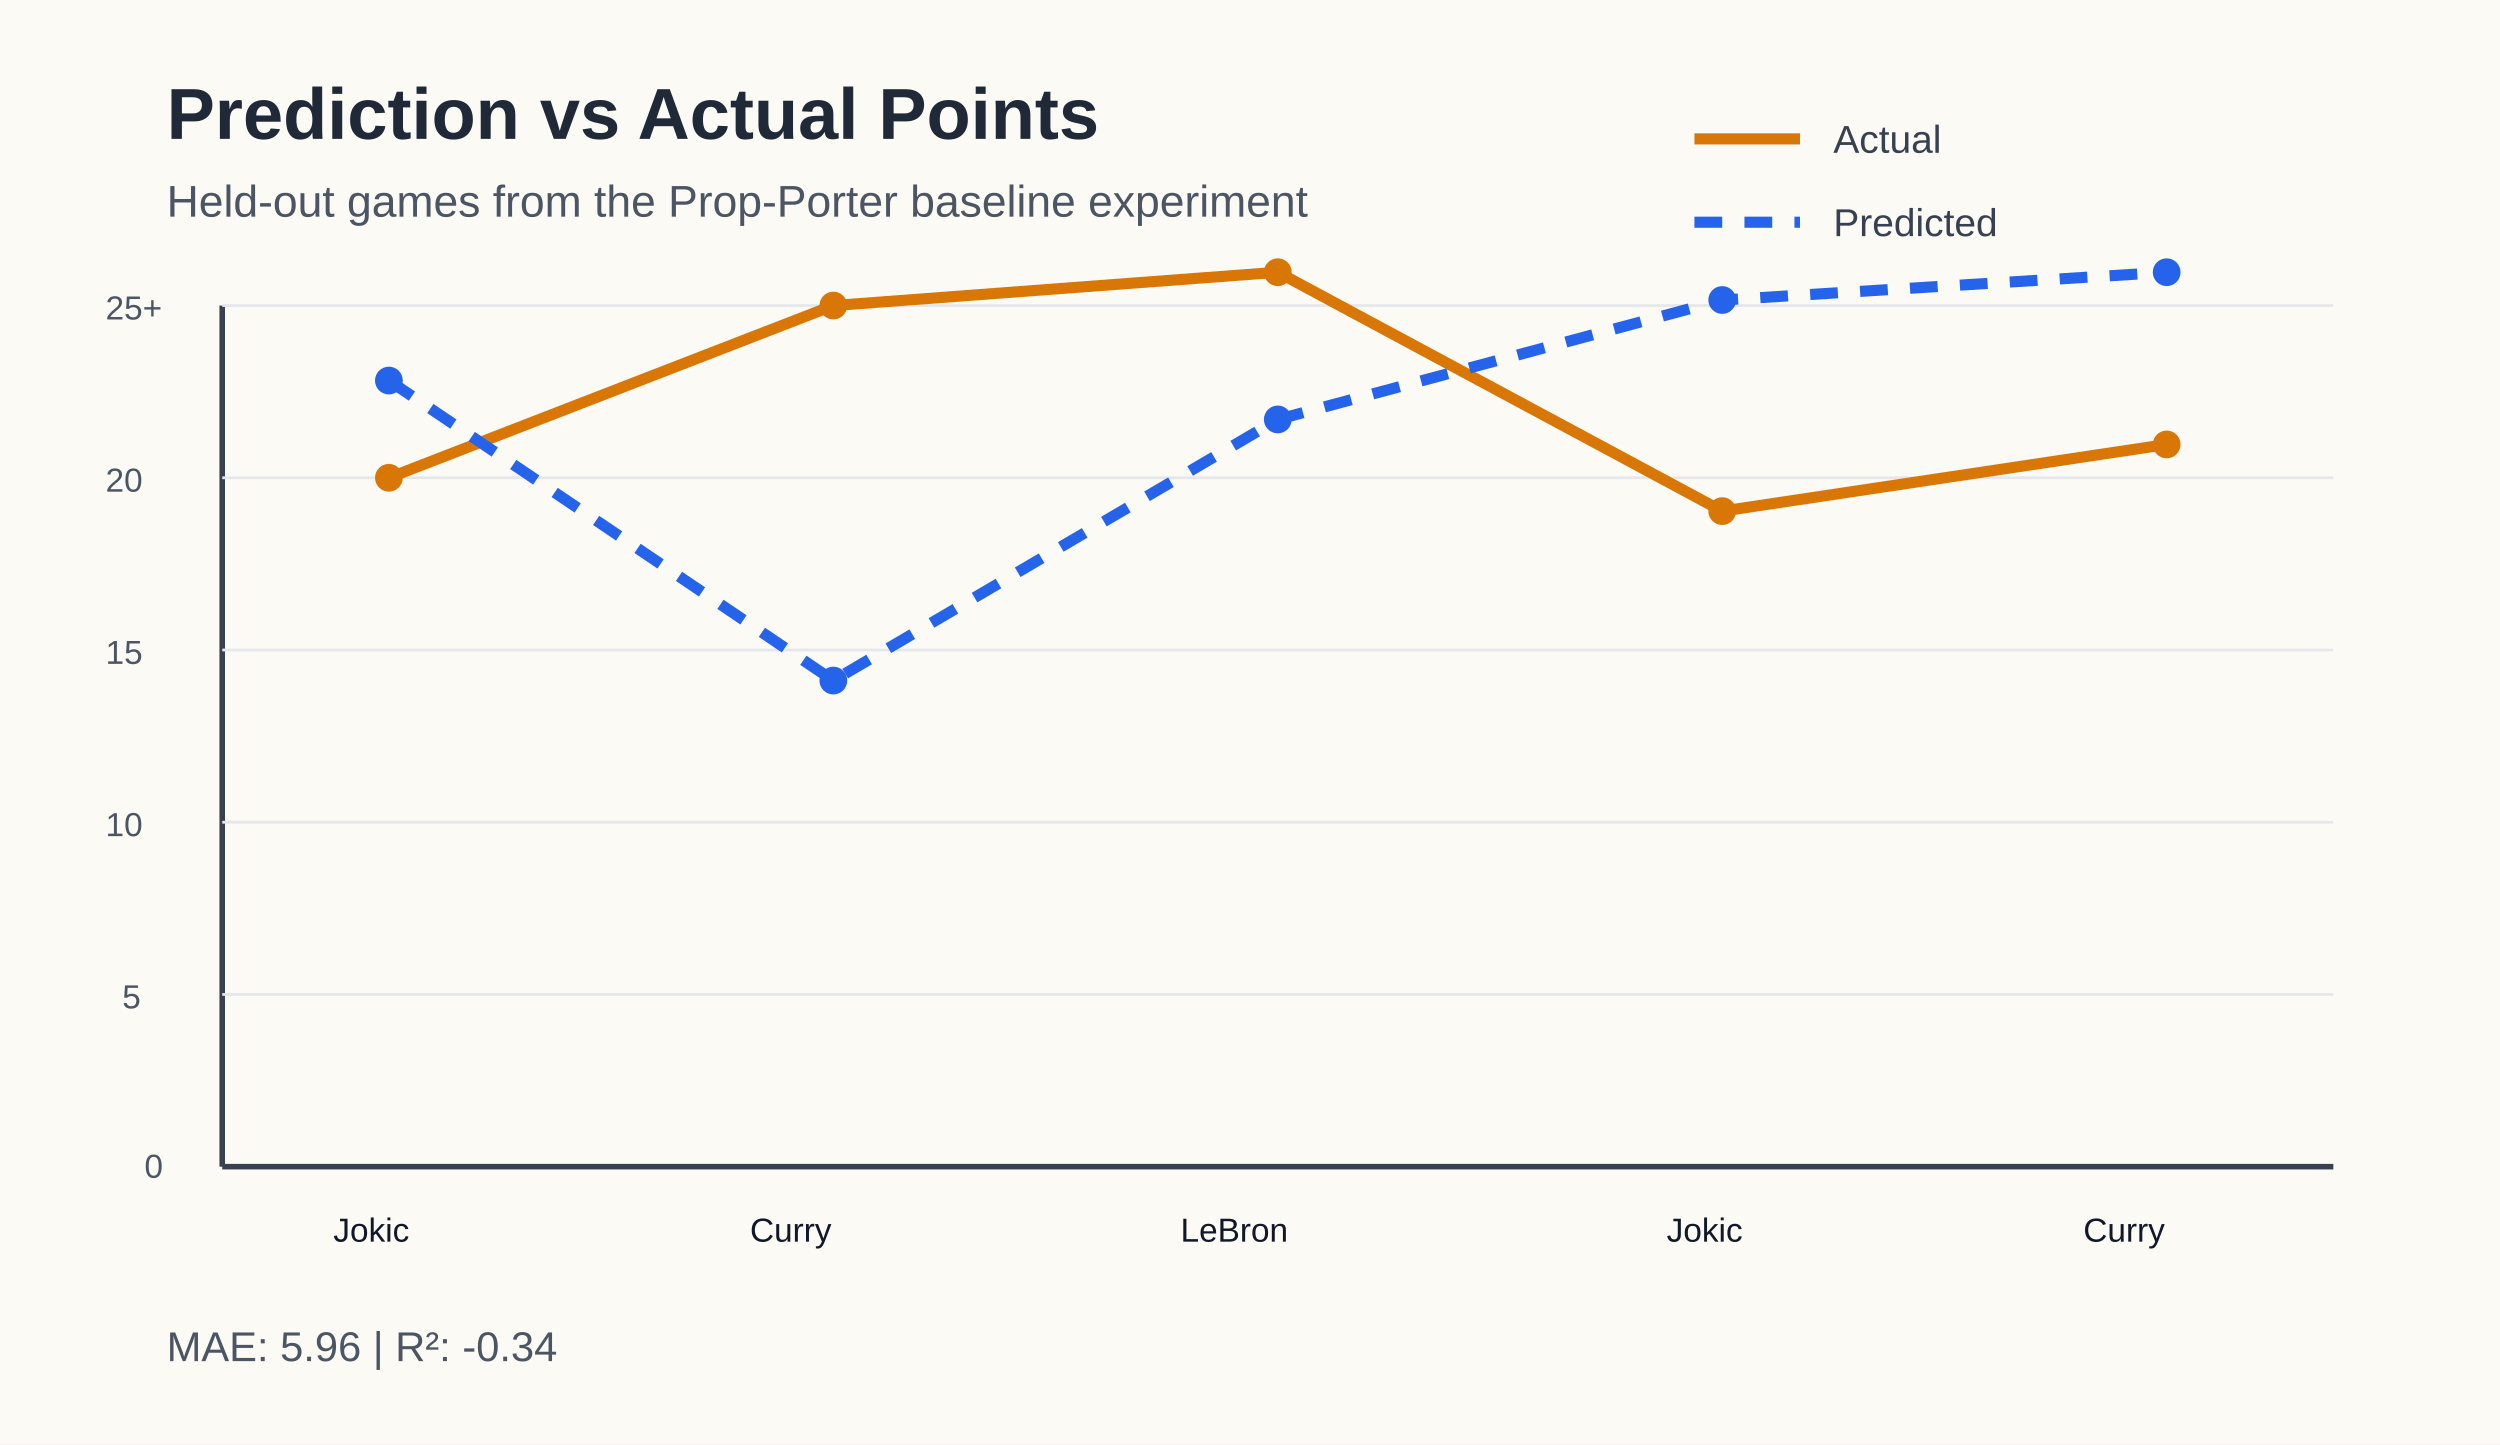
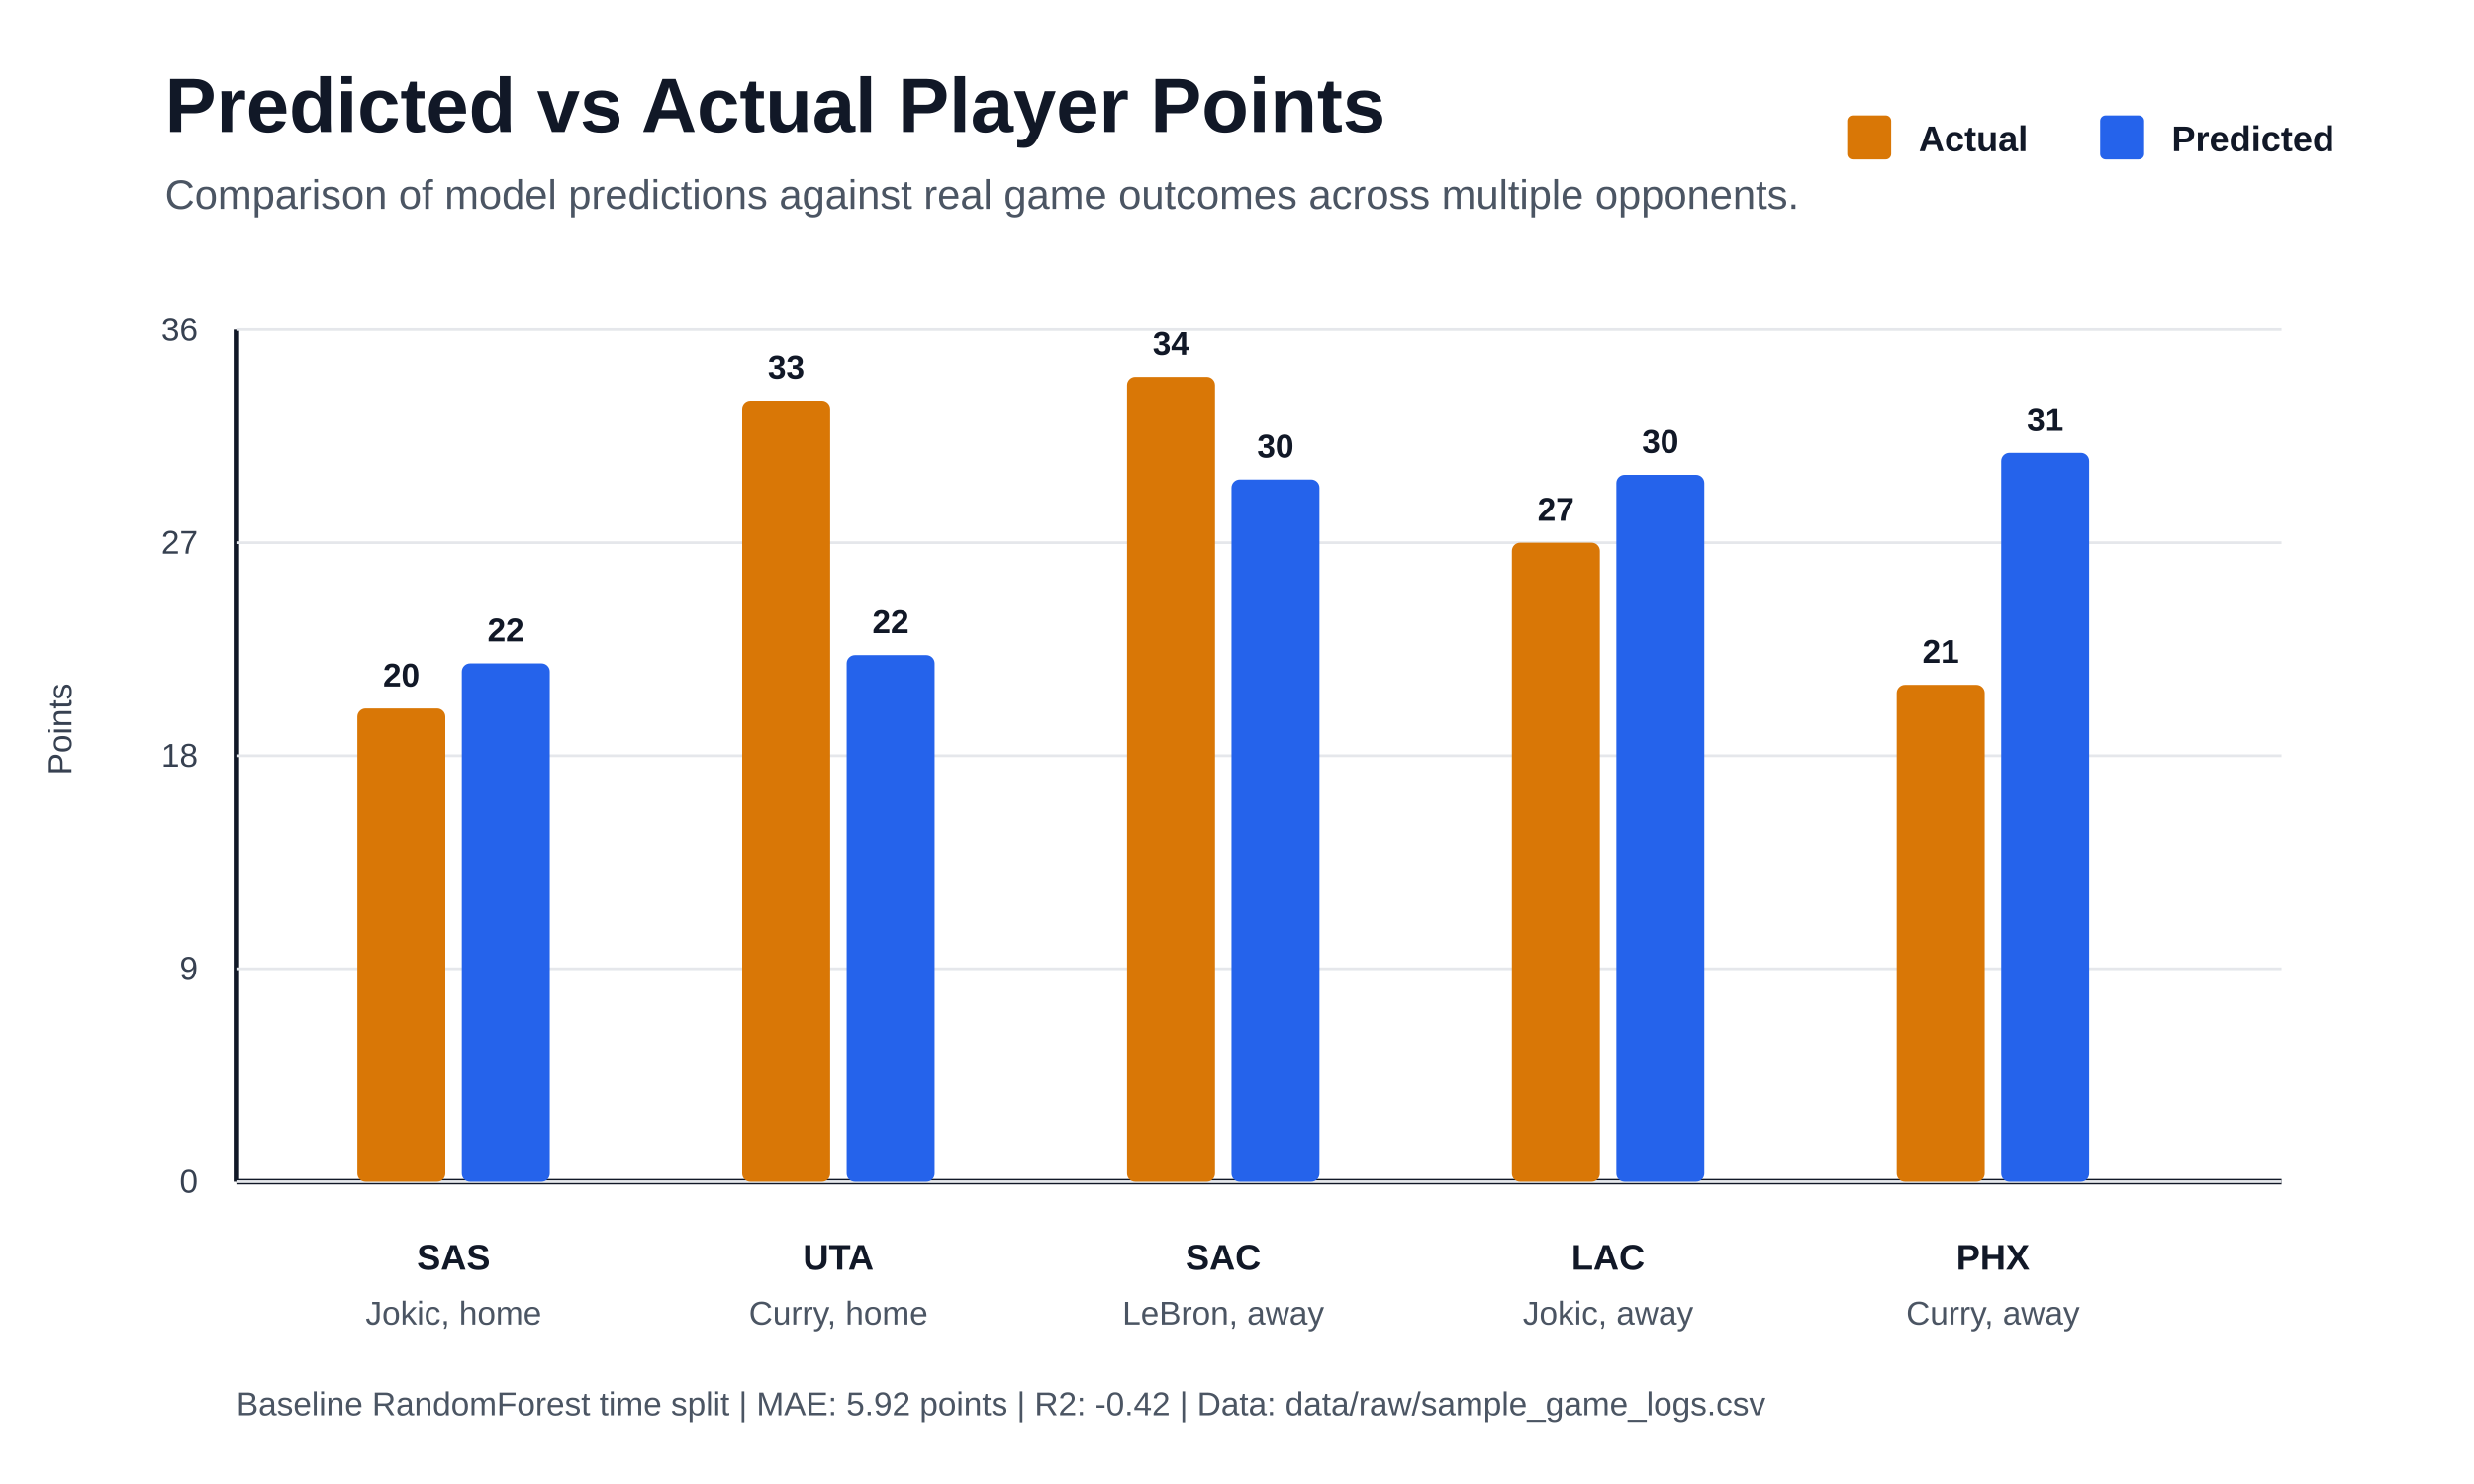
- <svg xmlns="http://www.w3.org/2000/svg" viewBox="0 0 900 520" width="900" height="520" role="img" aria-labelledby="title desc">
-   <rect width="900" height="520" fill="#fbfaf5" />
-   <text x="60" y="50" font-family="Arial, sans-serif" font-size="26" font-weight="700" fill="#1f2937">Prediction vs Actual Points</text>
-   <text x="60" y="78" font-family="Arial, sans-serif" font-size="16" fill="#4b5563">Held-out games from the Prop-Porter baseline experiment</text>
-   <line x1="80" y1="420" x2="840" y2="420" stroke="#374151" stroke-width="2" />
-   <line x1="80" y1="110" x2="80" y2="420" stroke="#374151" stroke-width="2" />
-   <g font-family="Arial, sans-serif" font-size="12" fill="#4b5563">
-     <text x="52" y="424">0</text>
-     <text x="44" y="363">5</text>
-     <text x="38" y="301">10</text>
-     <text x="38" y="239">15</text>
-     <text x="38" y="177">20</text>
-     <text x="38" y="115">25+</text>
+ <svg xmlns="http://www.w3.org/2000/svg" viewBox="0 0 900 540" width="900" height="540" role="img" aria-labelledby="title desc">
+   <rect width="900" height="540" fill="#ffffff" />
+   <style>
+     .title { font: 700 28px Arial, sans-serif; fill: #111827; }
+     .subtitle { font: 400 15px Arial, sans-serif; fill: #4b5563; }
+     .axis { font: 12px Arial, sans-serif; fill: #374151; }
+     .label { font: 700 13px Arial, sans-serif; fill: #111827; }
+     .small { font: 12px Arial, sans-serif; fill: #4b5563; }
+     .value { font: 700 12px Arial, sans-serif; fill: #111827; }
+   </style>
+   <text x="60" y="48" class="title">Predicted vs Actual Player Points</text>
+   <text x="60" y="76" class="subtitle">Comparison of model predictions against real game outcomes across multiple opponents.</text>
+   <g transform="translate(672 42)">
+     <rect x="0" y="0" width="16" height="16" fill="#d97706" rx="2" />
+     <text x="26" y="13" class="label">Actual</text>
+     <rect x="92" y="0" width="16" height="16" fill="#2563eb" rx="2" />
+     <text x="118" y="13" class="label">Predicted</text>
  </g>
+   <line x1="86" y1="430" x2="830" y2="430" stroke="#111827" stroke-width="2" />
+   <line x1="86" y1="120" x2="86" y2="430" stroke="#111827" stroke-width="2" />
  <g stroke="#e5e7eb" stroke-width="1">
-     <line x1="80" y1="358" x2="840" y2="358" />
-     <line x1="80" y1="296" x2="840" y2="296" />
-     <line x1="80" y1="234" x2="840" y2="234" />
-     <line x1="80" y1="172" x2="840" y2="172" />
-     <line x1="80" y1="110" x2="840" y2="110" />
+     <line x1="86" y1="430" x2="830" y2="430" />
+     <line x1="86" y1="352.5" x2="830" y2="352.5" />
+     <line x1="86" y1="275" x2="830" y2="275" />
+     <line x1="86" y1="197.5" x2="830" y2="197.5" />
+     <line x1="86" y1="120" x2="830" y2="120" />
  </g>
-   <polyline fill="none" stroke="#d97706" stroke-width="4" points="140,172 300,110 460,98 620,184 780,160" />
-   <polyline fill="none" stroke="#2563eb" stroke-width="4" stroke-dasharray="10 8" points="140,137 300,245 460,151 620,108 780,98" />
-   <g fill="#d97706">
-     <circle cx="140" cy="172" r="5" />
-     <circle cx="300" cy="110" r="5" />
-     <circle cx="460" cy="98" r="5" />
-     <circle cx="620" cy="184" r="5" />
-     <circle cx="780" cy="160" r="5" />
+   <g class="axis" text-anchor="end">
+     <text x="72" y="434">0</text>
+     <text x="72" y="356.5">9</text>
+     <text x="72" y="279">18</text>
+     <text x="72" y="201.5">27</text>
+     <text x="72" y="124">36</text>
  </g>
-   <g fill="#2563eb">
-     <circle cx="140" cy="137" r="5" />
-     <circle cx="300" cy="245" r="5" />
-     <circle cx="460" cy="151" r="5" />
-     <circle cx="620" cy="108" r="5" />
-     <circle cx="780" cy="98" r="5" />
+   <text x="26" y="282" class="axis" transform="rotate(-90 26 282)">Points</text>
+   <g>
+     <rect x="130" y="257.8" width="32" height="172.2" fill="#d97706" rx="3" />
+     <rect x="168" y="241.4" width="32" height="188.6" fill="#2563eb" rx="3" />
+     <text x="146" y="249.8" class="value" text-anchor="middle">20</text>
+     <text x="184" y="233.4" class="value" text-anchor="middle">22</text>
+     <text x="165" y="462" class="label" text-anchor="middle">SAS</text>
+     <text x="165" y="482" class="small" text-anchor="middle">Jokic, home</text>
  </g>
-   <g font-family="Arial, sans-serif" font-size="12" fill="#111827">
-     <text x="120" y="447">Jokic</text>
-     <text x="270" y="447">Curry</text>
-     <text x="425" y="447">LeBron</text>
-     <text x="600" y="447">Jokic</text>
-     <text x="750" y="447">Curry</text>
+   <g>
+     <rect x="270" y="145.8" width="32" height="284.2" fill="#d97706" rx="3" />
+     <rect x="308" y="238.4" width="32" height="191.6" fill="#2563eb" rx="3" />
+     <text x="286" y="137.8" class="value" text-anchor="middle">33</text>
+     <text x="324" y="230.4" class="value" text-anchor="middle">22</text>
+     <text x="305" y="462" class="label" text-anchor="middle">UTA</text>
+     <text x="305" y="482" class="small" text-anchor="middle">Curry, home</text>
  </g>
-   <g font-family="Arial, sans-serif" font-size="14" fill="#374151">
-     <text x="660" y="55">Actual</text>
-     <line x1="610" y1="50" x2="648" y2="50" stroke="#d97706" stroke-width="4" />
-     <text x="660" y="85">Predicted</text>
-     <line x1="610" y1="80" x2="648" y2="80" stroke="#2563eb" stroke-width="4" stroke-dasharray="10 8" />
+   <g>
+     <rect x="410" y="137.2" width="32" height="292.8" fill="#d97706" rx="3" />
+     <rect x="448" y="174.5" width="32" height="255.5" fill="#2563eb" rx="3" />
+     <text x="426" y="129.2" class="value" text-anchor="middle">34</text>
+     <text x="464" y="166.5" class="value" text-anchor="middle">30</text>
+     <text x="445" y="462" class="label" text-anchor="middle">SAC</text>
+     <text x="445" y="482" class="small" text-anchor="middle">LeBron, away</text>
  </g>
-   <text x="60" y="490" font-family="Arial, sans-serif" font-size="15" fill="#4b5563">MAE: 5.96 | R²: -0.34</text>
+   <g>
+     <rect x="550" y="197.5" width="32" height="232.5" fill="#d97706" rx="3" />
+     <rect x="588" y="172.8" width="32" height="257.2" fill="#2563eb" rx="3" />
+     <text x="566" y="189.5" class="value" text-anchor="middle">27</text>
+     <text x="604" y="164.8" class="value" text-anchor="middle">30</text>
+     <text x="585" y="462" class="label" text-anchor="middle">LAC</text>
+     <text x="585" y="482" class="small" text-anchor="middle">Jokic, away</text>
+   </g>
+   <g>
+     <rect x="690" y="249.2" width="32" height="180.8" fill="#d97706" rx="3" />
+     <rect x="728" y="164.8" width="32" height="265.2" fill="#2563eb" rx="3" />
+     <text x="706" y="241.2" class="value" text-anchor="middle">21</text>
+     <text x="744" y="156.8" class="value" text-anchor="middle">31</text>
+     <text x="725" y="462" class="label" text-anchor="middle">PHX</text>
+     <text x="725" y="482" class="small" text-anchor="middle">Curry, away</text>
+   </g>
+   <text x="86" y="515" class="small">Baseline RandomForest time split | MAE: 5.92 points | R2: -0.42 | Data: data/raw/sample_game_logs.csv</text>
</svg>
